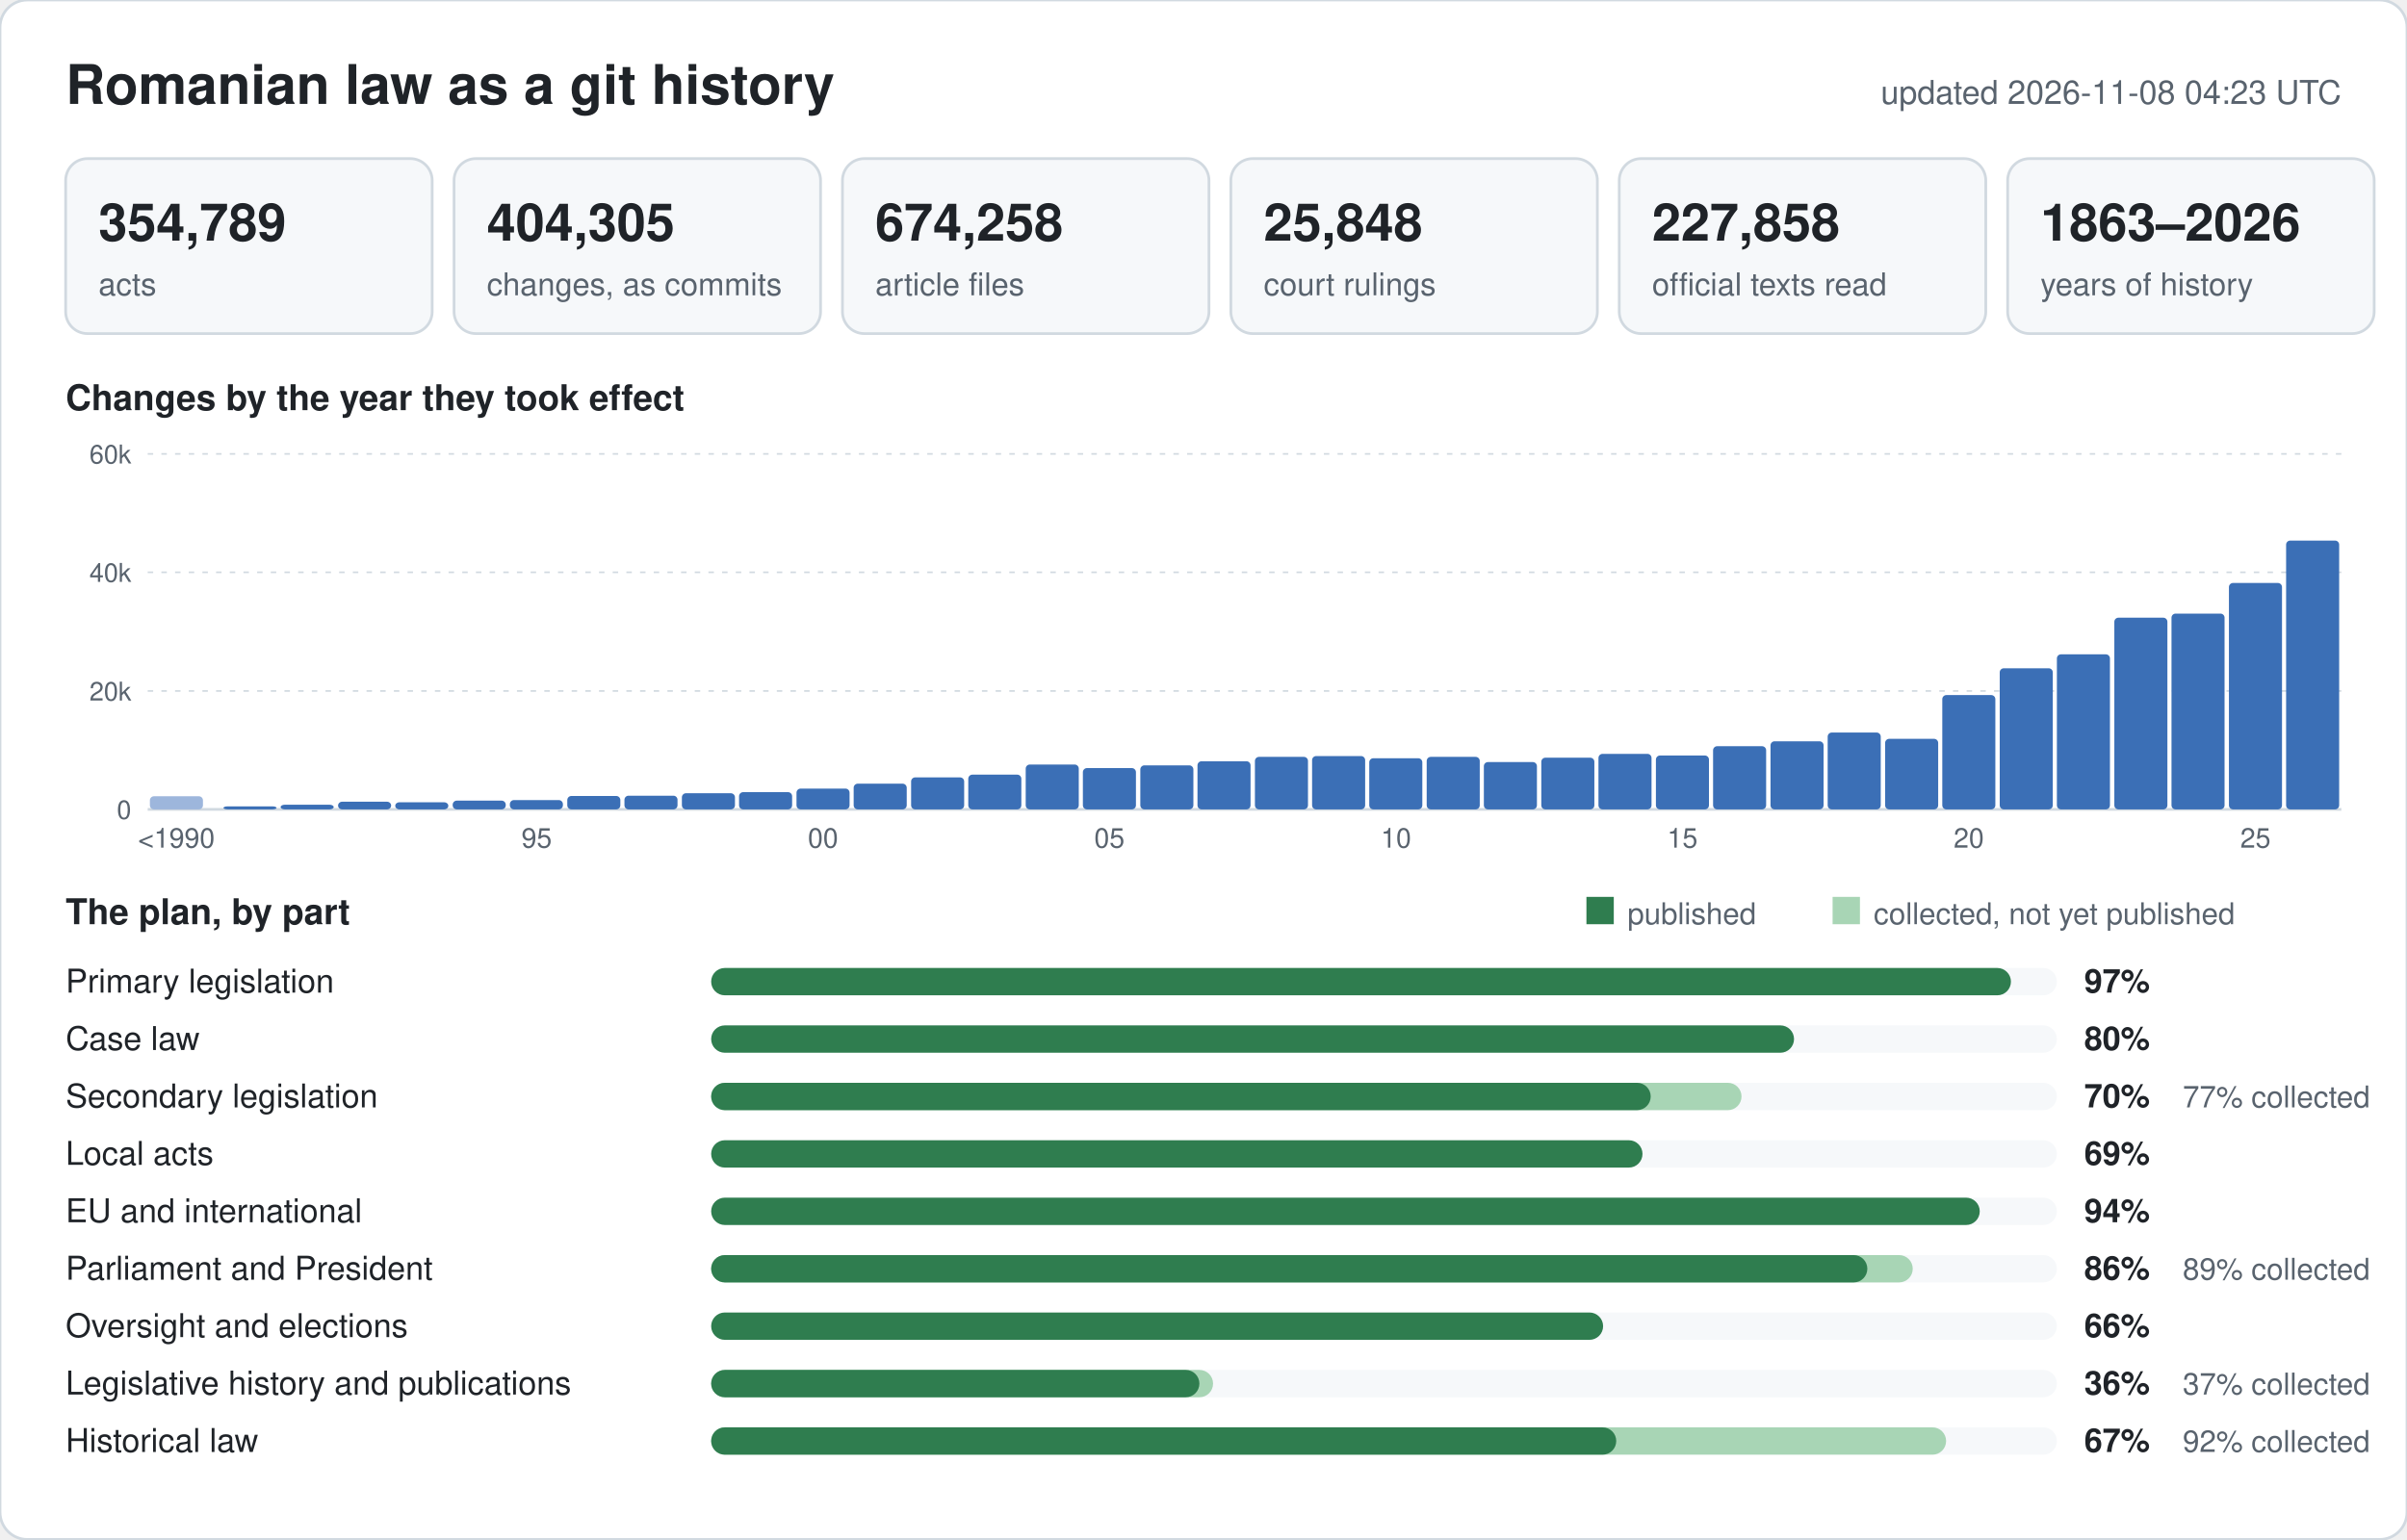
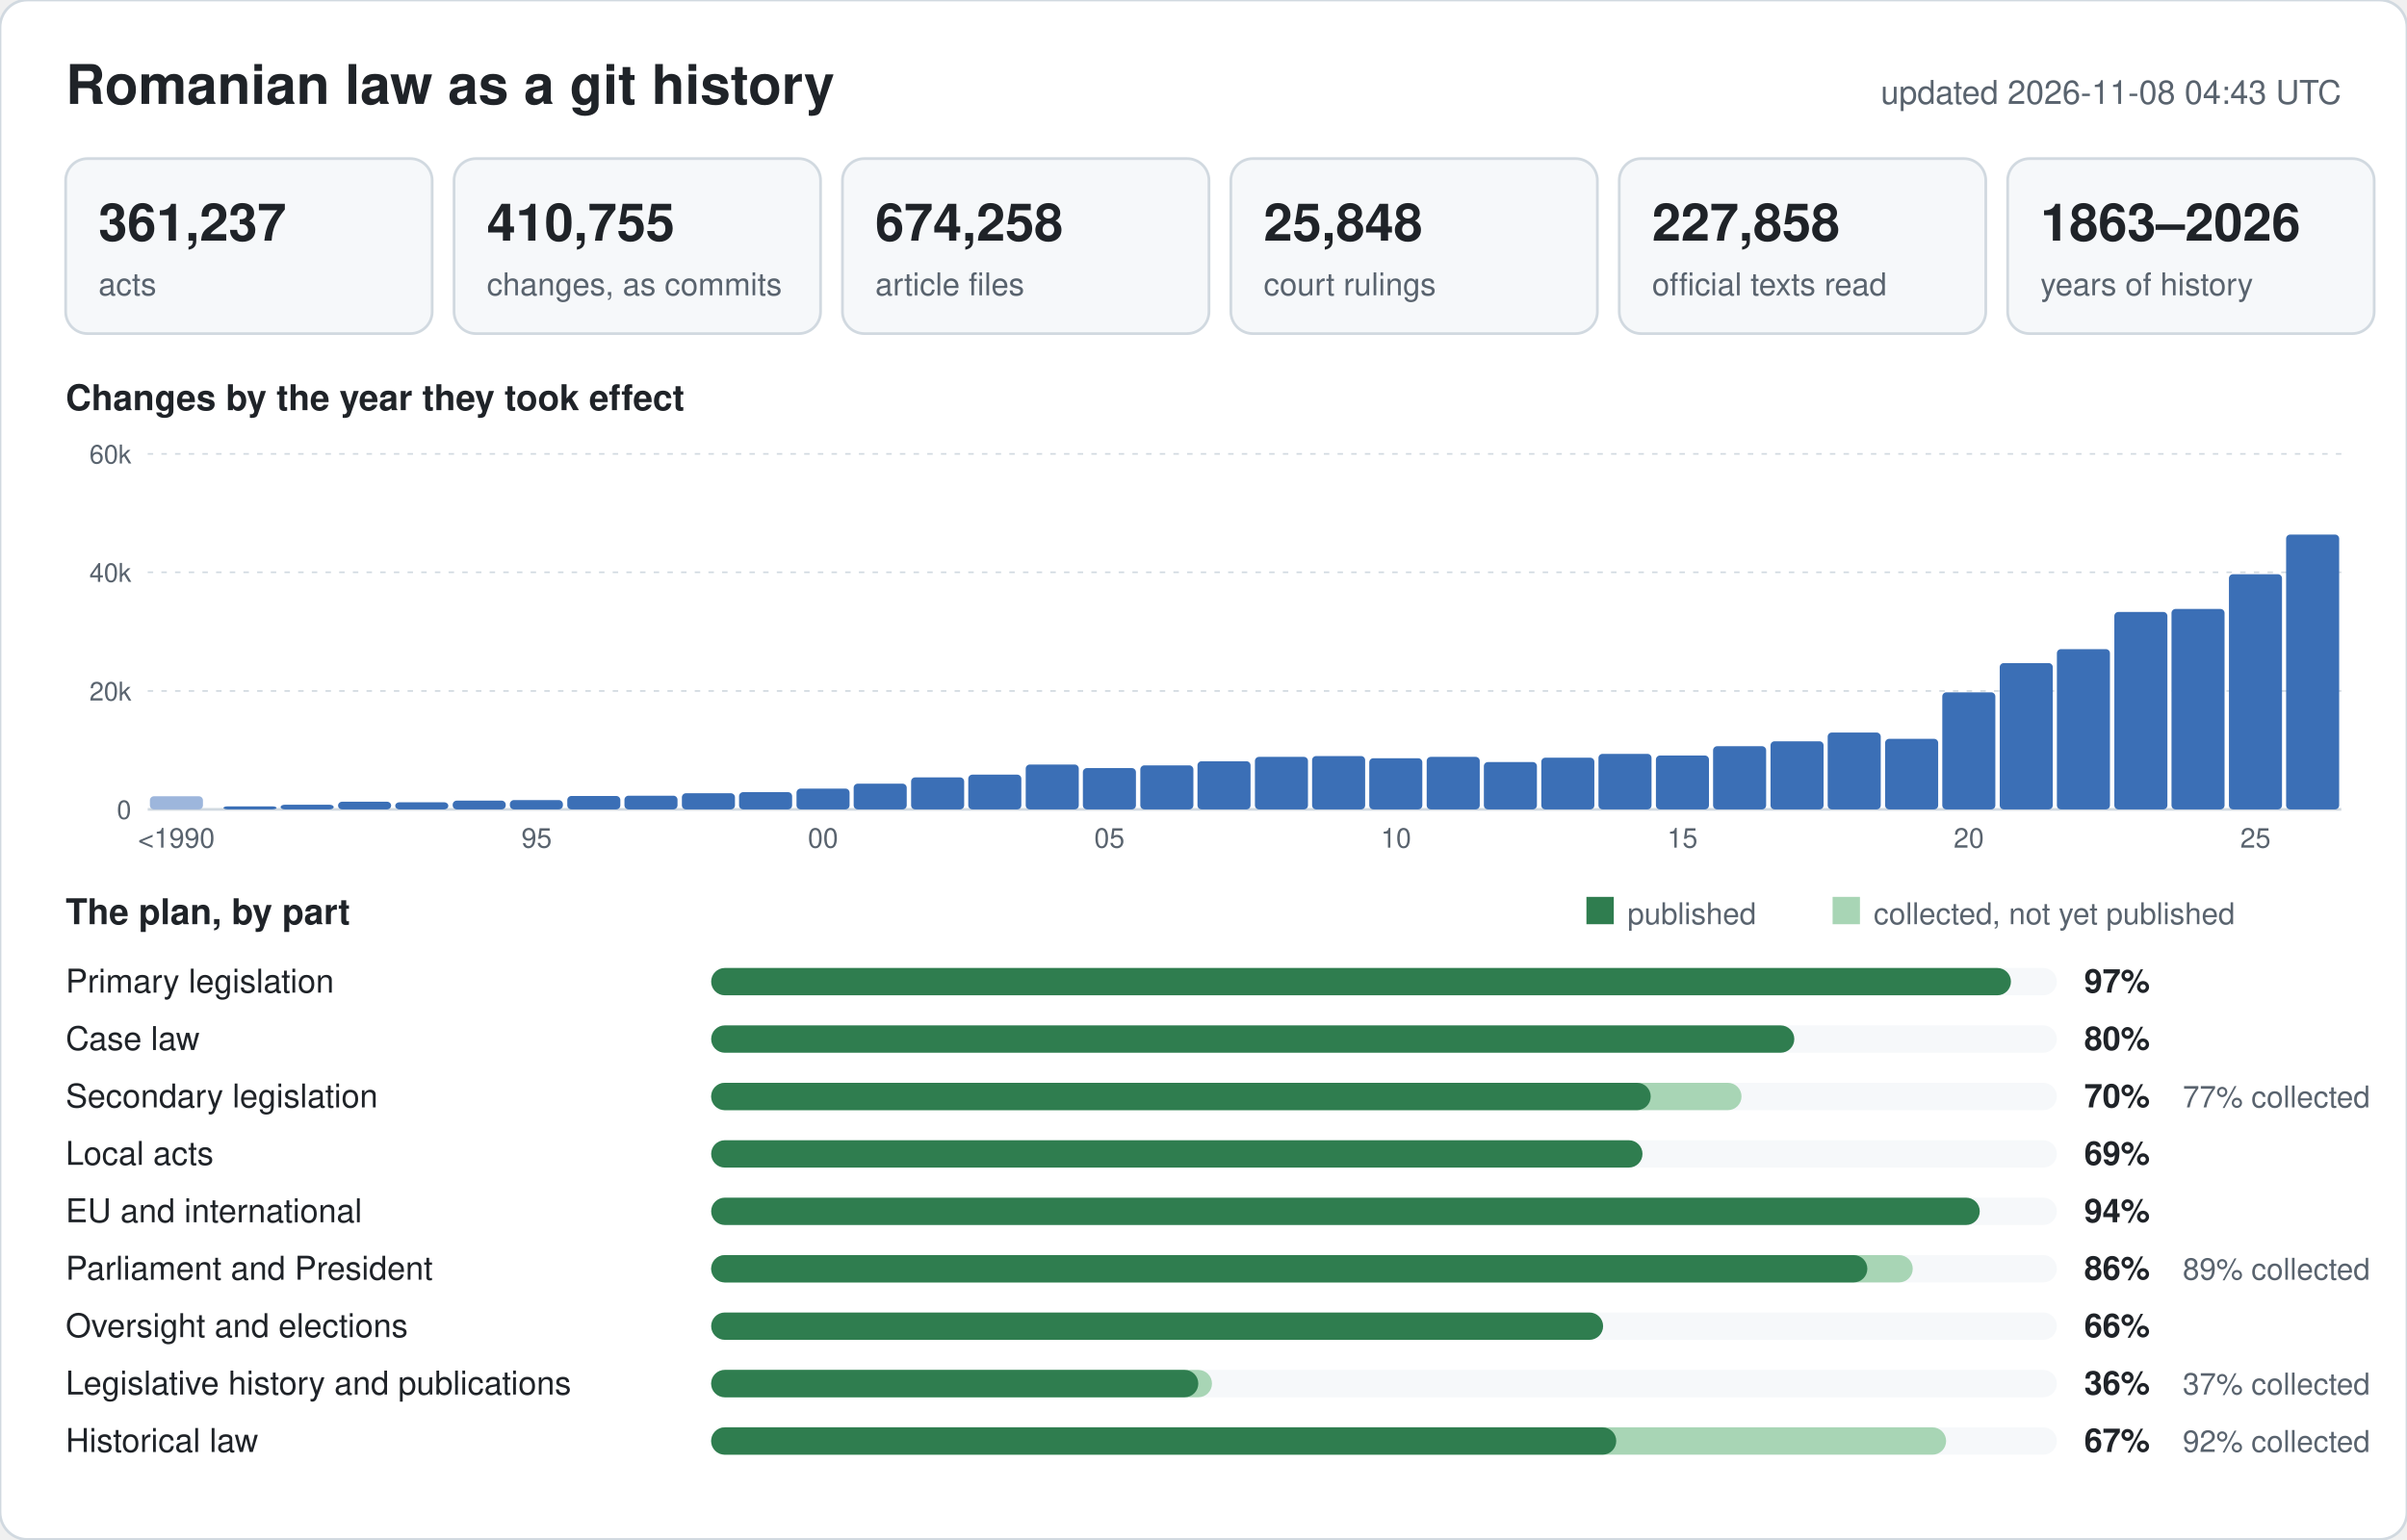
<svg xmlns="http://www.w3.org/2000/svg" width="880" height="563" viewBox="0 0 880 563" font-family="-apple-system,BlinkMacSystemFont,Segoe UI,Helvetica,Arial,sans-serif">
  <rect width="880" height="563" rx="10" fill="#ffffff" stroke="#d1d9e0" />
  <text x="24" y="38" font-size="20" font-weight="600" fill="#1f2328">Romanian law as a git history</text>
-   <text x="856" y="38" font-size="12" text-anchor="end" fill="#59636e">updated 2026-11-08 04:23 UTC</text>
+   <text x="856" y="38" font-size="12" text-anchor="end" fill="#59636e">updated 2026-11-08 04:43 UTC</text>
  <rect x="24" y="58" width="134" height="64" rx="8" fill="#f6f8fa" stroke="#d1d9e0" />
-   <text x="36" y="88" font-size="19" font-weight="600" fill="#1f2328">354,789</text>
+   <text x="36" y="88" font-size="19" font-weight="600" fill="#1f2328">361,237</text>
  <text x="36" y="108" font-size="11.5" fill="#59636e">acts</text>
  <rect x="166" y="58" width="134" height="64" rx="8" fill="#f6f8fa" stroke="#d1d9e0" />
-   <text x="178" y="88" font-size="19" font-weight="600" fill="#1f2328">404,305</text>
+   <text x="178" y="88" font-size="19" font-weight="600" fill="#1f2328">410,755</text>
  <text x="178" y="108" font-size="11.5" fill="#59636e">changes, as commits</text>
  <rect x="308" y="58" width="134" height="64" rx="8" fill="#f6f8fa" stroke="#d1d9e0" />
  <text x="320" y="88" font-size="19" font-weight="600" fill="#1f2328">674,258</text>
  <text x="320" y="108" font-size="11.5" fill="#59636e">article files</text>
  <rect x="450" y="58" width="134" height="64" rx="8" fill="#f6f8fa" stroke="#d1d9e0" />
  <text x="462" y="88" font-size="19" font-weight="600" fill="#1f2328">25,848</text>
  <text x="462" y="108" font-size="11.5" fill="#59636e">court rulings</text>
  <rect x="592" y="58" width="134" height="64" rx="8" fill="#f6f8fa" stroke="#d1d9e0" />
  <text x="604" y="88" font-size="19" font-weight="600" fill="#1f2328">227,858</text>
  <text x="604" y="108" font-size="11.5" fill="#59636e">official texts read</text>
  <rect x="734" y="58" width="134" height="64" rx="8" fill="#f6f8fa" stroke="#d1d9e0" />
  <text x="746" y="88" font-size="19" font-weight="600" fill="#1f2328">1863–2026</text>
  <text x="746" y="108" font-size="11.5" fill="#59636e">years of history</text>
  <text x="24" y="150" font-size="13" font-weight="600" fill="#1f2328">Changes by the year they took effect</text>
  <line x1="54" y1="296.0" x2="856" y2="296.0" stroke="#d1d9e0" stroke-width="1" />
  <text x="48" y="299.5" font-size="9.5" text-anchor="end" fill="#59636e">0</text>
  <line x1="54" y1="252.7" x2="856" y2="252.7" stroke="#d1d9e0" stroke-width="0.6" stroke-dasharray="2 3" />
  <text x="48" y="256.2" font-size="9.5" text-anchor="end" fill="#59636e">20k</text>
  <line x1="54" y1="209.3" x2="856" y2="209.3" stroke="#d1d9e0" stroke-width="0.6" stroke-dasharray="2 3" />
  <text x="48" y="212.8" font-size="9.5" text-anchor="end" fill="#59636e">40k</text>
  <line x1="54" y1="166.0" x2="856" y2="166.0" stroke="#d1d9e0" stroke-width="0.6" stroke-dasharray="2 3" />
  <text x="48" y="169.5" font-size="9.5" text-anchor="end" fill="#59636e">60k</text>
  <rect x="54.8" y="291.2" width="19.4" height="4.8" rx="1.5" fill="#9db6dc" />
  <text x="64.5" y="310" font-size="10" text-anchor="middle" fill="#59636e">&lt;1990</text>
  <rect x="81.7" y="294.9" width="19.4" height="1.1" rx="1.5" fill="#3b6fb6" />
  <rect x="102.6" y="294.3" width="19.4" height="1.7" rx="1.5" fill="#3b6fb6" />
  <rect x="123.6" y="293.2" width="19.4" height="2.8" rx="1.5" fill="#3b6fb6" />
  <rect x="144.5" y="293.4" width="19.4" height="2.6" rx="1.5" fill="#3b6fb6" />
  <rect x="165.5" y="292.8" width="19.4" height="3.2" rx="1.5" fill="#3b6fb6" />
  <rect x="186.4" y="292.6" width="19.4" height="3.4" rx="1.5" fill="#3b6fb6" />
  <text x="196.2" y="310" font-size="10" text-anchor="middle" fill="#59636e">95</text>
  <rect x="207.4" y="291.1" width="19.4" height="4.9" rx="1.5" fill="#3b6fb6" />
  <rect x="228.3" y="291.0" width="19.4" height="5.0" rx="1.5" fill="#3b6fb6" />
  <rect x="249.3" y="290.1" width="19.4" height="5.9" rx="1.5" fill="#3b6fb6" />
  <rect x="270.2" y="289.7" width="19.4" height="6.3" rx="1.5" fill="#3b6fb6" />
  <rect x="291.2" y="288.4" width="19.4" height="7.6" rx="1.5" fill="#3b6fb6" />
  <text x="300.9" y="310" font-size="10" text-anchor="middle" fill="#59636e">00</text>
  <rect x="312.1" y="286.6" width="19.4" height="9.4" rx="1.5" fill="#3b6fb6" />
  <rect x="333.1" y="284.3" width="19.4" height="11.7" rx="1.5" fill="#3b6fb6" />
  <rect x="354.0" y="283.3" width="19.4" height="12.7" rx="1.5" fill="#3b6fb6" />
  <rect x="375.0" y="279.6" width="19.4" height="16.4" rx="1.5" fill="#3b6fb6" />
  <rect x="395.9" y="280.9" width="19.4" height="15.1" rx="1.5" fill="#3b6fb6" />
  <text x="405.6" y="310" font-size="10" text-anchor="middle" fill="#59636e">05</text>
  <rect x="416.9" y="279.9" width="19.4" height="16.1" rx="1.5" fill="#3b6fb6" />
  <rect x="437.8" y="278.4" width="19.4" height="17.6" rx="1.5" fill="#3b6fb6" />
  <rect x="458.8" y="276.8" width="19.4" height="19.2" rx="1.5" fill="#3b6fb6" />
  <rect x="479.7" y="276.5" width="19.4" height="19.5" rx="1.5" fill="#3b6fb6" />
  <rect x="500.6" y="277.3" width="19.4" height="18.7" rx="1.5" fill="#3b6fb6" />
  <text x="510.4" y="310" font-size="10" text-anchor="middle" fill="#59636e">10</text>
  <rect x="521.6" y="276.8" width="19.4" height="19.2" rx="1.5" fill="#3b6fb6" />
  <rect x="542.5" y="278.7" width="19.4" height="17.3" rx="1.5" fill="#3b6fb6" />
  <rect x="563.5" y="277.1" width="19.4" height="18.9" rx="1.5" fill="#3b6fb6" />
  <rect x="584.4" y="275.7" width="19.4" height="20.3" rx="1.5" fill="#3b6fb6" />
  <rect x="605.4" y="276.3" width="19.4" height="19.7" rx="1.5" fill="#3b6fb6" />
  <text x="615.1" y="310" font-size="10" text-anchor="middle" fill="#59636e">15</text>
  <rect x="626.3" y="272.9" width="19.4" height="23.1" rx="1.5" fill="#3b6fb6" />
  <rect x="647.3" y="271.1" width="19.4" height="24.9" rx="1.5" fill="#3b6fb6" />
  <rect x="668.2" y="267.9" width="19.4" height="28.1" rx="1.5" fill="#3b6fb6" />
  <rect x="689.2" y="270.2" width="19.4" height="25.8" rx="1.5" fill="#3b6fb6" />
-   <rect x="710.1" y="254.2" width="19.4" height="41.8" rx="1.5" fill="#3b6fb6" />
+   <rect x="710.1" y="253.2" width="19.4" height="42.8" rx="1.5" fill="#3b6fb6" />
  <text x="719.8" y="310" font-size="10" text-anchor="middle" fill="#59636e">20</text>
-   <rect x="731.1" y="244.4" width="19.4" height="51.6" rx="1.5" fill="#3b6fb6" />
-   <rect x="752.0" y="239.3" width="19.4" height="56.7" rx="1.5" fill="#3b6fb6" />
-   <rect x="773.0" y="225.9" width="19.4" height="70.1" rx="1.5" fill="#3b6fb6" />
-   <rect x="793.9" y="224.4" width="19.4" height="71.6" rx="1.5" fill="#3b6fb6" />
-   <rect x="814.9" y="213.2" width="19.4" height="82.8" rx="1.5" fill="#3b6fb6" />
+   <rect x="731.1" y="242.5" width="19.4" height="53.5" rx="1.5" fill="#3b6fb6" />
+   <rect x="752.0" y="237.4" width="19.4" height="58.6" rx="1.5" fill="#3b6fb6" />
+   <rect x="773.0" y="223.8" width="19.4" height="72.2" rx="1.5" fill="#3b6fb6" />
+   <rect x="793.9" y="222.7" width="19.4" height="73.3" rx="1.5" fill="#3b6fb6" />
+   <rect x="814.9" y="210.0" width="19.4" height="86.0" rx="1.5" fill="#3b6fb6" />
  <text x="824.6" y="310" font-size="10" text-anchor="middle" fill="#59636e">25</text>
-   <rect x="835.8" y="197.7" width="19.4" height="98.3" rx="1.5" fill="#3b6fb6" />
+   <rect x="835.8" y="195.5" width="19.4" height="100.5" rx="1.5" fill="#3b6fb6" />
  <text x="24" y="338" font-size="13" font-weight="600" fill="#1f2328">The plan, by part</text>
  <rect x="580" y="328" width="10" height="10" fill="#2f7d4f" />
  <text x="595" y="338" font-size="11" fill="#59636e">published</text>
  <rect x="670" y="328" width="10" height="10" fill="#a8d5b5" />
  <text x="685" y="338" font-size="11" fill="#59636e">collected, not yet published</text>
  <text x="24" y="363" font-size="12" fill="#1f2328">Primary legislation</text>
  <rect x="260" y="354" width="492" height="10" rx="5" fill="#f6f8fa" />
  <rect x="260" y="354" width="475.2" height="10" rx="5" fill="#2f7d4f" />
  <text x="762" y="363" font-size="12" font-weight="600" fill="#1f2328">97%</text>
  <text x="24" y="384" font-size="12" fill="#1f2328">Case law</text>
  <rect x="260" y="375" width="492" height="10" rx="5" fill="#f6f8fa" />
-   <rect x="260" y="375" width="395.9" height="10" rx="5" fill="#2f7d4f" />
+   <rect x="260" y="375" width="396.0" height="10" rx="5" fill="#2f7d4f" />
  <text x="762" y="384" font-size="12" font-weight="600" fill="#1f2328">80%</text>
  <text x="24" y="405" font-size="12" fill="#1f2328">Secondary legislation</text>
  <rect x="260" y="396" width="492" height="10" rx="5" fill="#f6f8fa" />
  <rect x="260" y="396" width="376.7" height="10" rx="5" fill="#a8d5b5" />
  <rect x="260" y="396" width="343.5" height="10" rx="5" fill="#2f7d4f" />
  <text x="762" y="405" font-size="12" font-weight="600" fill="#1f2328">70%</text>
  <text x="798" y="405" font-size="11" fill="#59636e">77% collected</text>
  <text x="24" y="426" font-size="12" fill="#1f2328">Local acts</text>
  <rect x="260" y="417" width="492" height="10" rx="5" fill="#f6f8fa" />
  <rect x="260" y="417" width="340.5" height="10" rx="5" fill="#2f7d4f" />
  <text x="762" y="426" font-size="12" font-weight="600" fill="#1f2328">69%</text>
  <text x="24" y="447" font-size="12" fill="#1f2328">EU and international</text>
  <rect x="260" y="438" width="492" height="10" rx="5" fill="#f6f8fa" />
  <rect x="260" y="438" width="463.8" height="10" rx="5" fill="#2f7d4f" />
  <text x="762" y="447" font-size="12" font-weight="600" fill="#1f2328">94%</text>
  <text x="24" y="468" font-size="12" fill="#1f2328">Parliament and President</text>
  <rect x="260" y="459" width="492" height="10" rx="5" fill="#f6f8fa" />
  <rect x="260" y="459" width="439.3" height="10" rx="5" fill="#a8d5b5" />
  <rect x="260" y="459" width="422.7" height="10" rx="5" fill="#2f7d4f" />
  <text x="762" y="468" font-size="12" font-weight="600" fill="#1f2328">86%</text>
  <text x="798" y="468" font-size="11" fill="#59636e">89% collected</text>
  <text x="24" y="489" font-size="12" fill="#1f2328">Oversight and elections</text>
  <rect x="260" y="480" width="492" height="10" rx="5" fill="#f6f8fa" />
  <rect x="260" y="480" width="326.1" height="10" rx="5" fill="#2f7d4f" />
  <text x="762" y="489" font-size="12" font-weight="600" fill="#1f2328">66%</text>
  <text x="24" y="510" font-size="12" fill="#1f2328">Legislative history and publications</text>
  <rect x="260" y="501" width="492" height="10" rx="5" fill="#f6f8fa" />
-   <rect x="260" y="501" width="183.5" height="10" rx="5" fill="#a8d5b5" />
-   <rect x="260" y="501" width="178.5" height="10" rx="5" fill="#2f7d4f" />
+   <rect x="260" y="501" width="183.1" height="10" rx="5" fill="#a8d5b5" />
+   <rect x="260" y="501" width="178.1" height="10" rx="5" fill="#2f7d4f" />
  <text x="762" y="510" font-size="12" font-weight="600" fill="#1f2328">36%</text>
  <text x="798" y="510" font-size="11" fill="#59636e">37% collected</text>
  <text x="24" y="531" font-size="12" fill="#1f2328">Historical law</text>
  <rect x="260" y="522" width="492" height="10" rx="5" fill="#f6f8fa" />
  <rect x="260" y="522" width="451.5" height="10" rx="5" fill="#a8d5b5" />
  <rect x="260" y="522" width="330.9" height="10" rx="5" fill="#2f7d4f" />
  <text x="762" y="531" font-size="12" font-weight="600" fill="#1f2328">67%</text>
  <text x="798" y="531" font-size="11" fill="#59636e">92% collected</text>
</svg>
